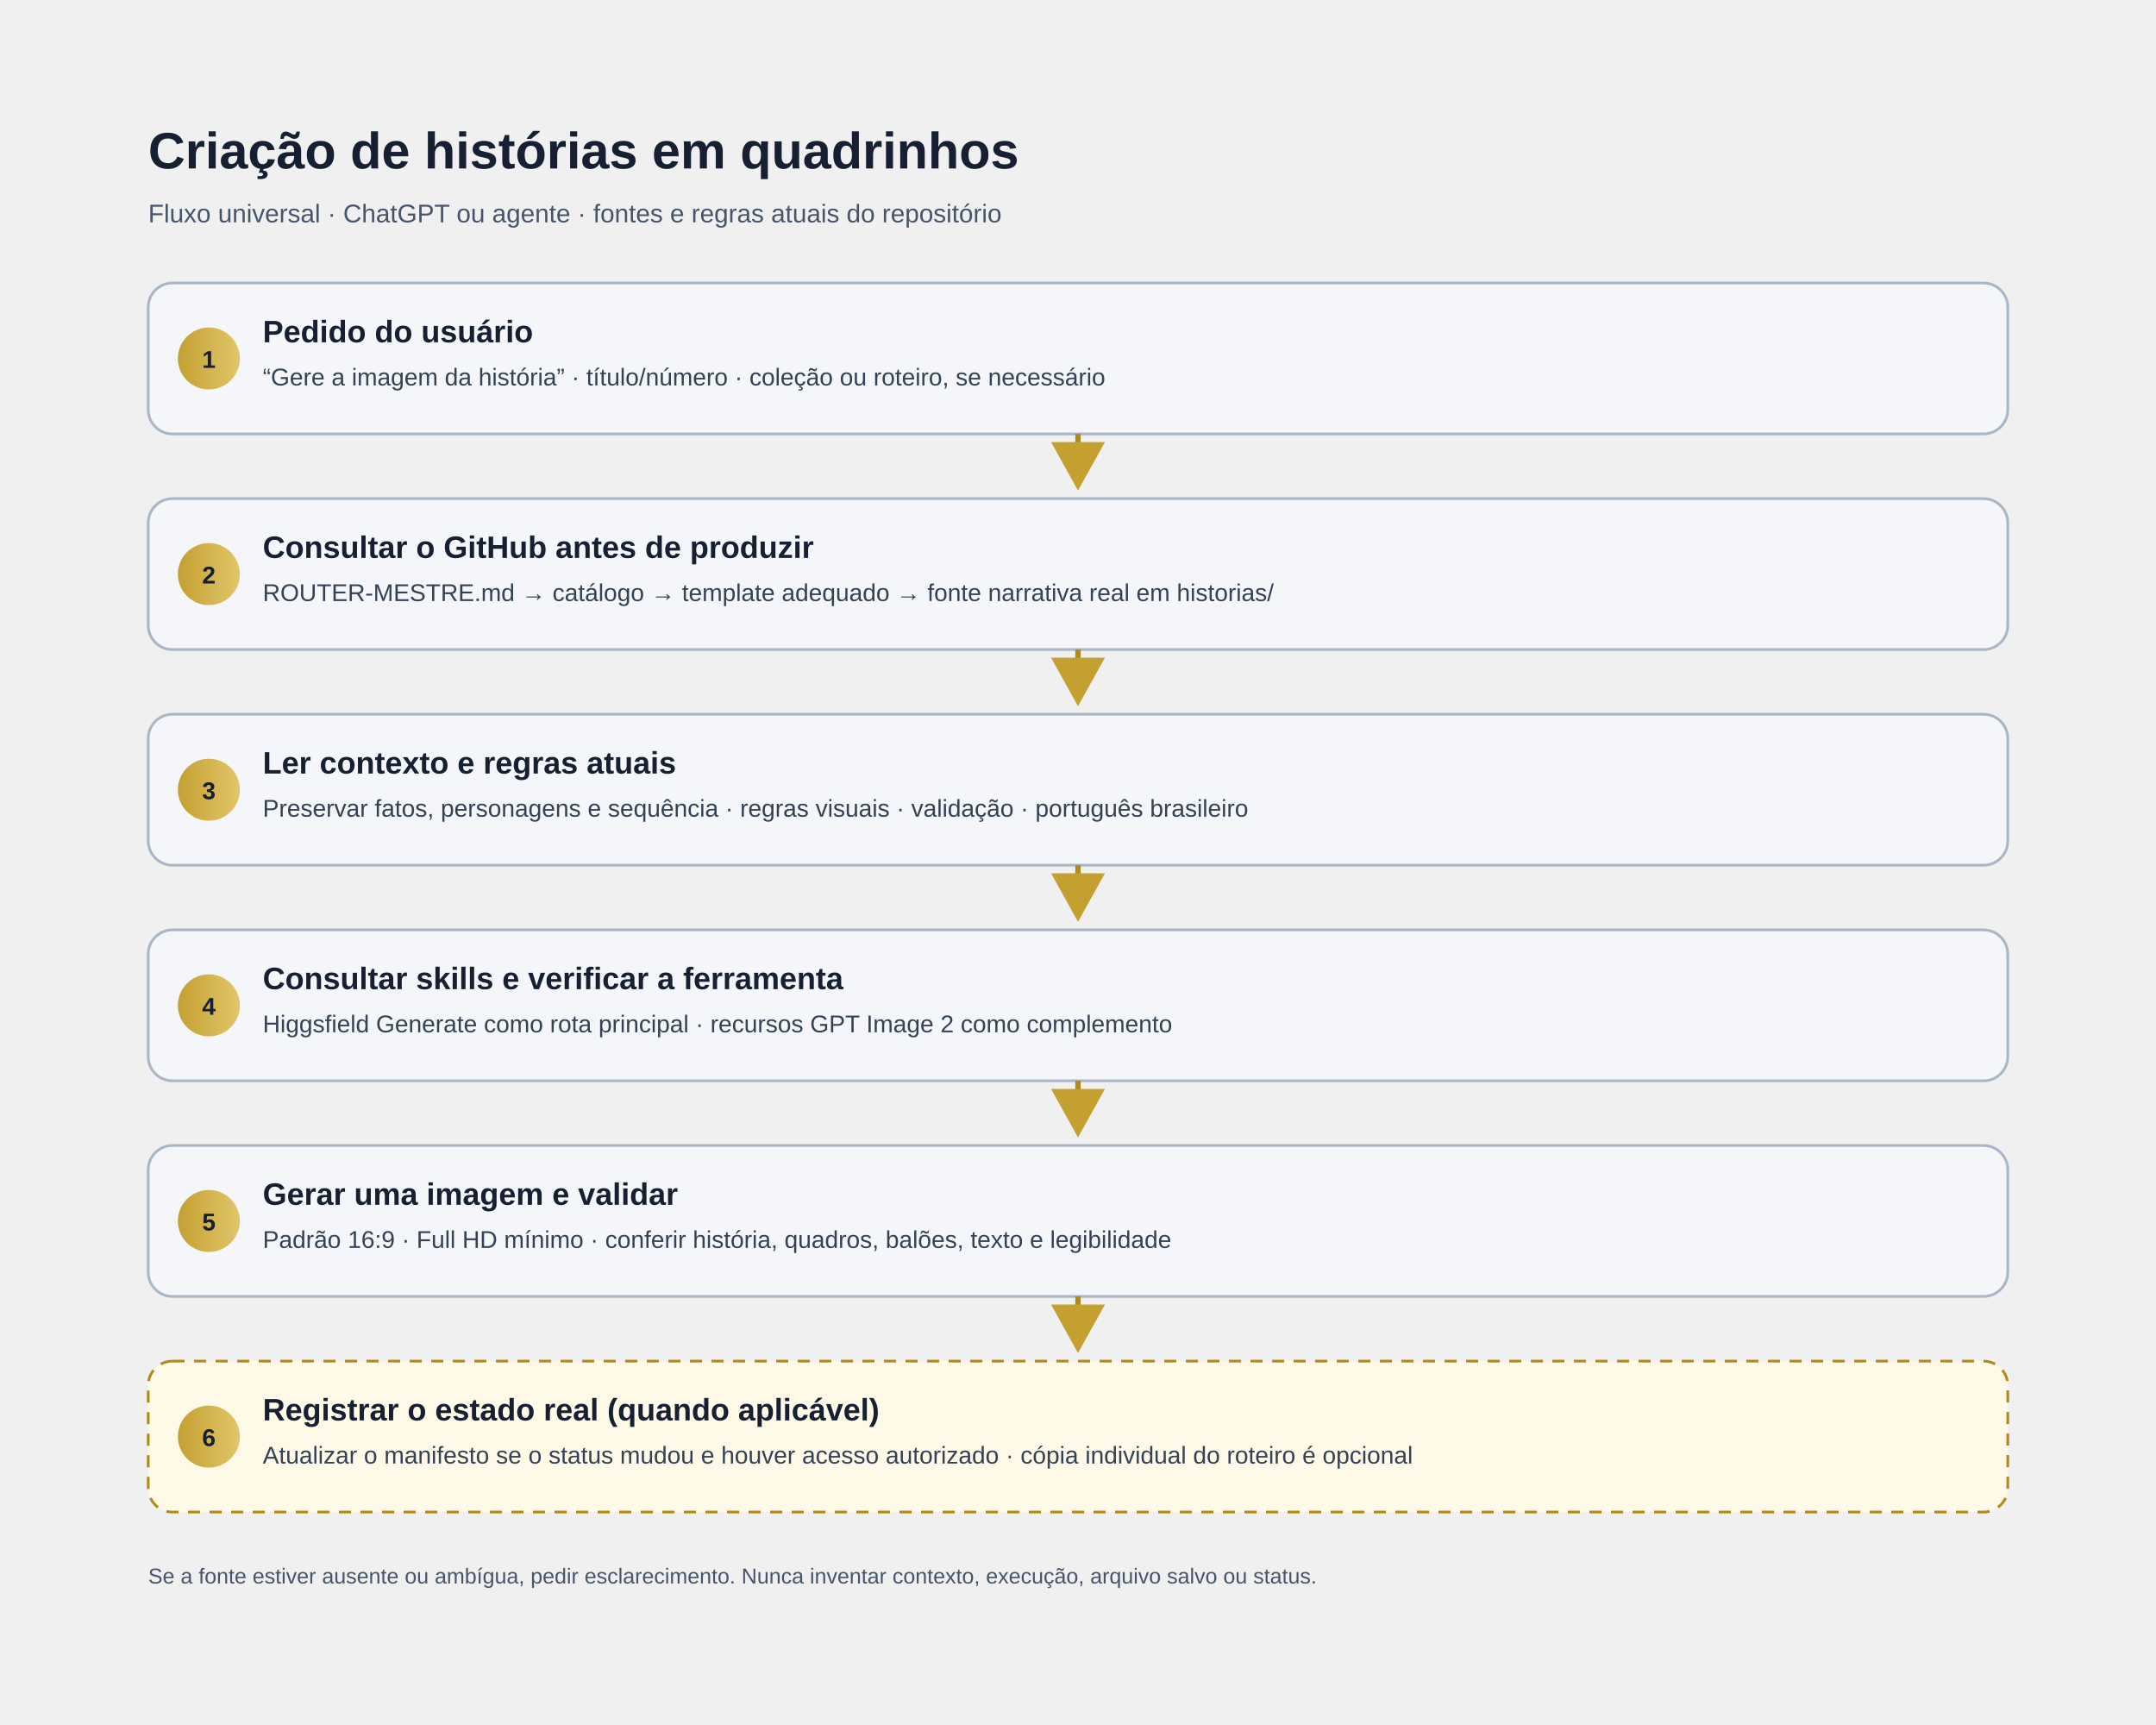
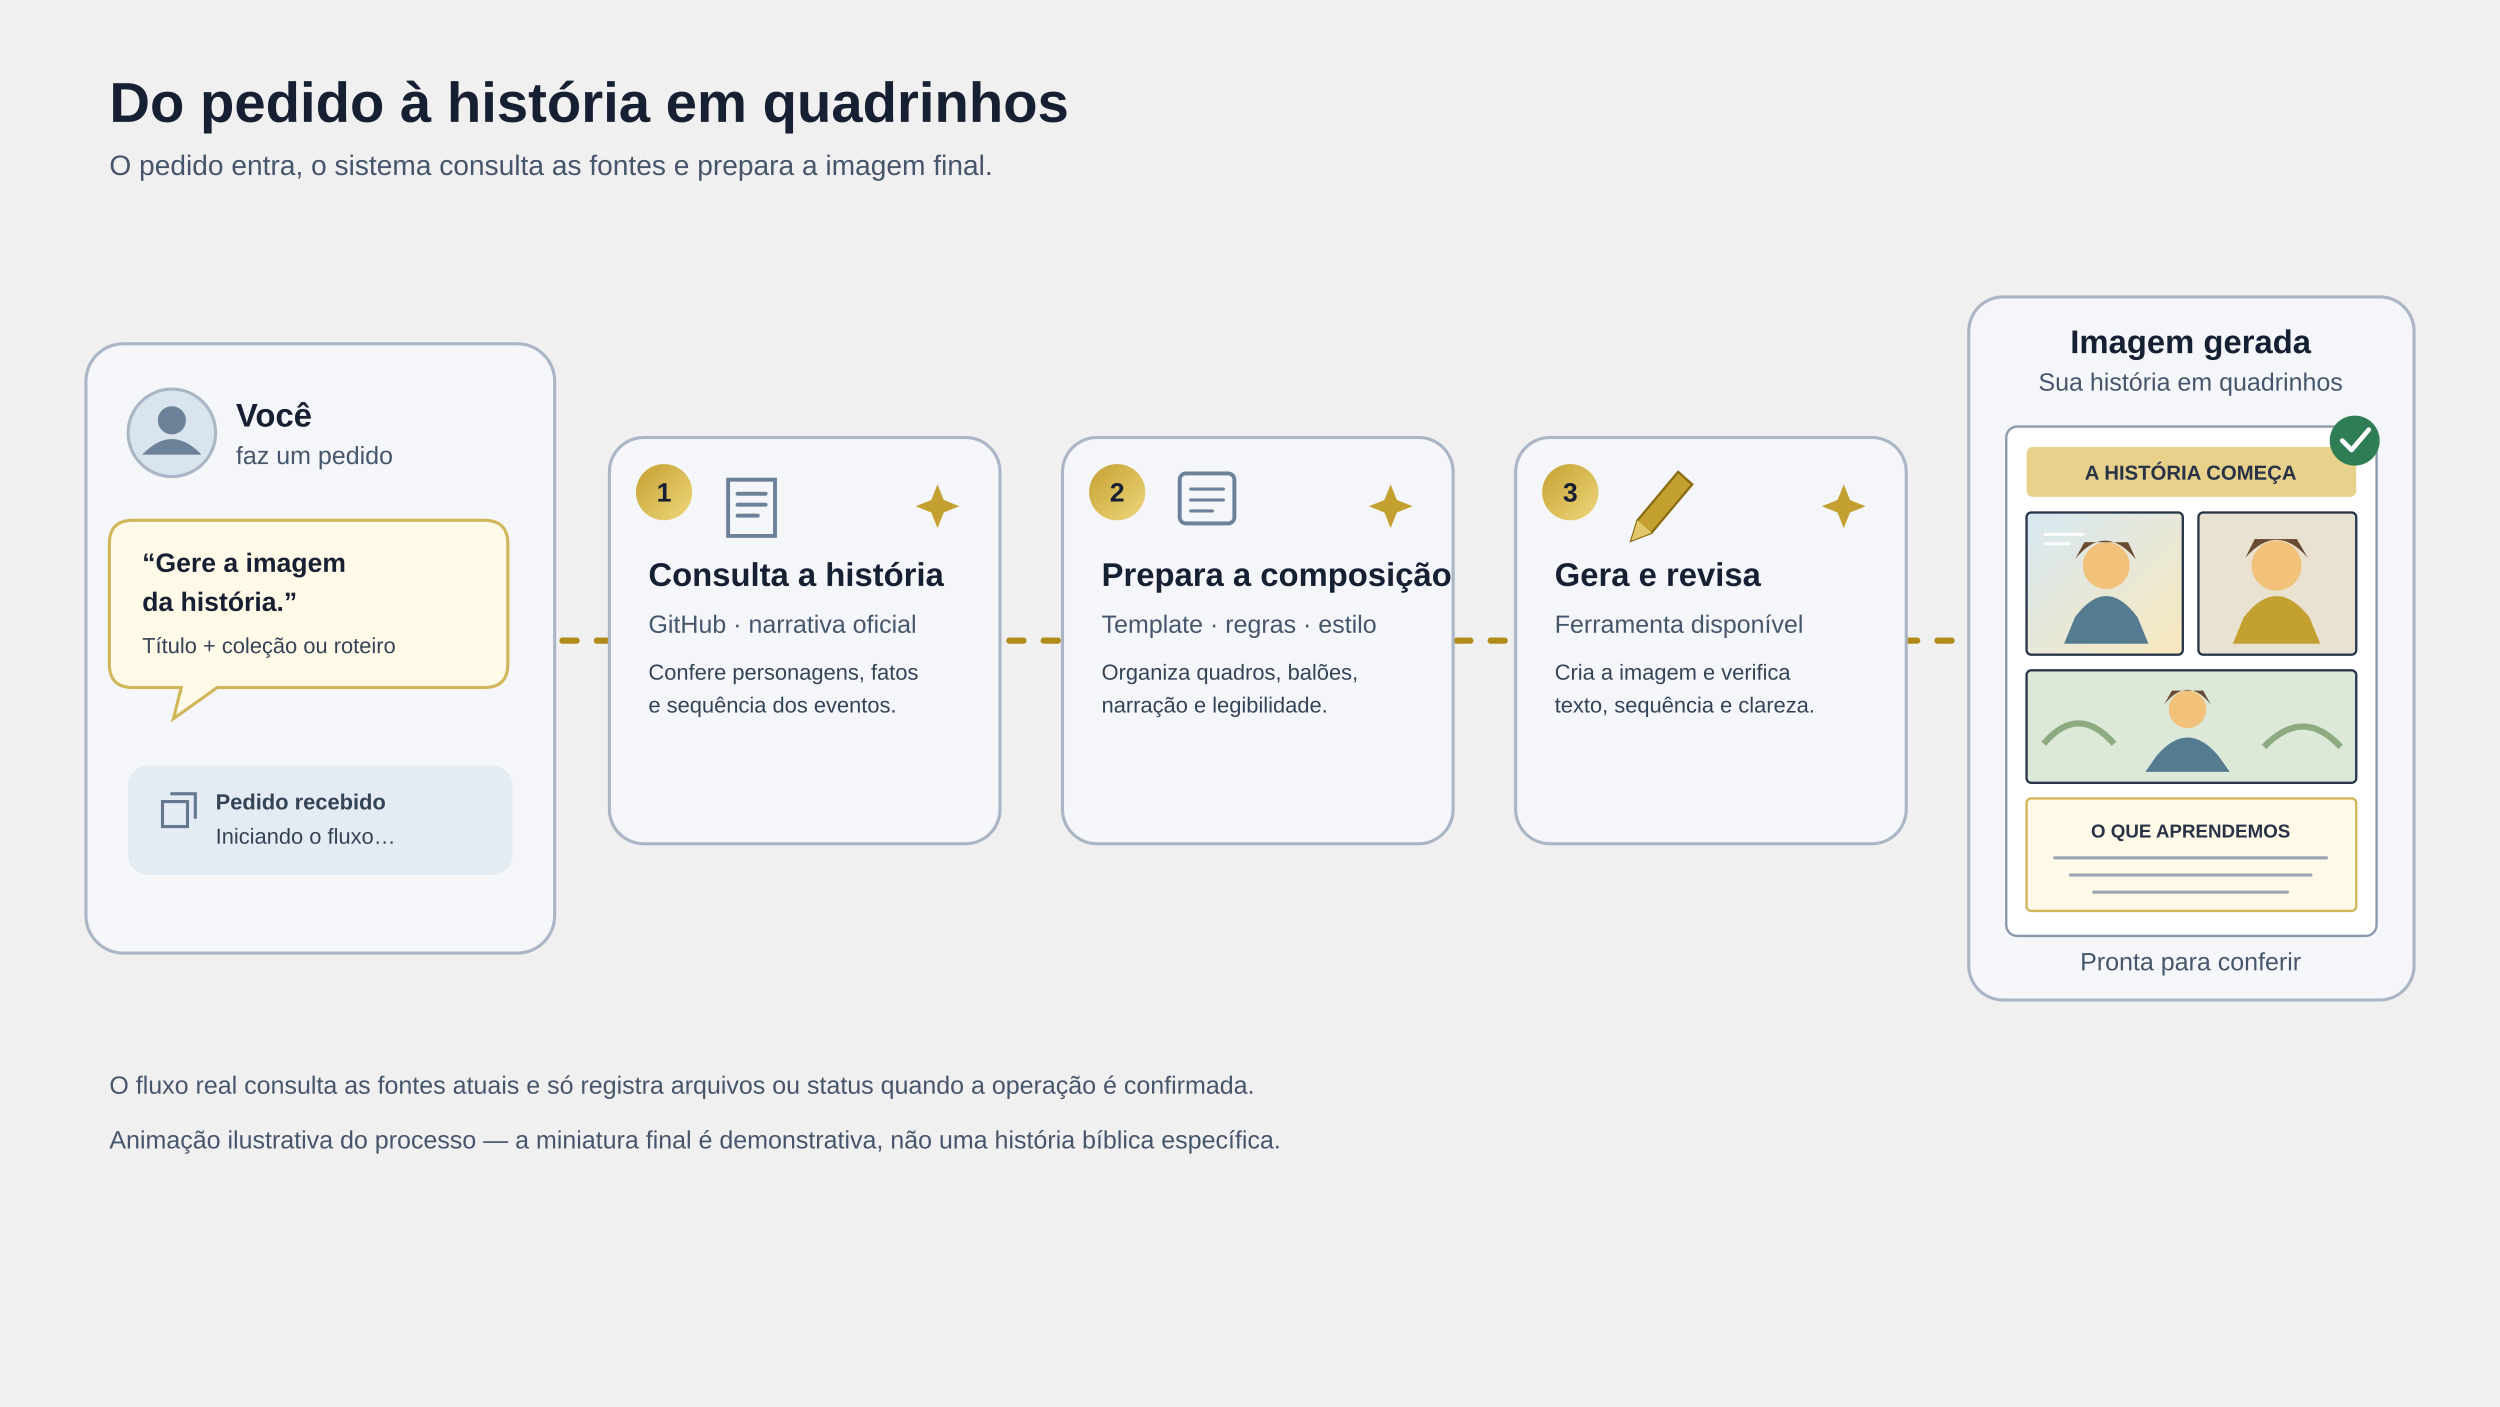
- <svg xmlns="http://www.w3.org/2000/svg" width="1600" height="1280" viewBox="0 0 1600 1280" role="img" aria-labelledby="title desc">
+ <svg xmlns="http://www.w3.org/2000/svg" width="1600" height="900" viewBox="0 0 1600 900" role="img" aria-labelledby="title desc">
  <defs>
+     <linearGradient id="gold" x1="0" y1="0" x2="1" y2="1">
+       <stop offset="0" stop-color="#C4A031" />
+       <stop offset="1" stop-color="#F0D77C" />
+     </linearGradient>
+     <linearGradient id="art" x1="0" y1="0" x2="1" y2="1">
+       <stop offset="0" stop-color="#D7E8F3" />
+       <stop offset="1" stop-color="#F8E8BD" />
+     </linearGradient>
+     <filter id="glow" x="-100%" y="-100%" width="300%" height="300%">
+       <feGaussianBlur stdDeviation="7" result="blur" />
+       <feMerge>
+         <feMergeNode in="blur" />
+         <feMergeNode in="SourceGraphic" />
+       </feMerge>
+     </filter>
    <style>
-       .stage-box { animation: appear 7.2s ease-out infinite; transform-box: fill-box; transform-origin: center; }
-       .stage-box.s1 { animation-delay: 0s; }
-       .stage-box.s2 { animation-delay: .35s; }
-       .stage-box.s3 { animation-delay: .7s; }
-       .stage-box.s4 { animation-delay: 1.05s; }
-       .stage-box.s5 { animation-delay: 1.4s; }
-       .stage-box.s6 { animation-delay: 1.75s; }
-       .flow-line { stroke-dasharray: 14 10; animation: flow 1.8s linear infinite; }
-       .step-number { animation: pulse 2.4s ease-in-out infinite; transform-box: fill-box; transform-origin: center; }
-       .step-number.n2 { animation-delay: .25s; }
-       .step-number.n3 { animation-delay: .5s; }
-       .step-number.n4 { animation-delay: .75s; }
-       .step-number.n5 { animation-delay: 1s; }
-       .step-number.n6 { animation-delay: 1.25s; }
-       @keyframes appear {
-         0% { opacity: .48; }
-         12%, 82% { opacity: 1; }
-         96%, 100% { opacity: .48; }
+       text{font-family:Arial,Helvetica,sans-serif}
+       .title{font-size:36px;font-weight:700;fill:#172033}
+       .subtitle{font-size:18px;fill:#46556B}
+       .card{fill:#F4F6F9;stroke:#AAB6C5;stroke-width:2}
+       .darktext{fill:#172033}
+       .muted{fill:#46556B;font-size:16px}
+       .label{font-size:21px;font-weight:700;fill:#172033}
+       .mini{font-size:14px;fill:#344256}
+       .connector{fill:none;stroke:#B18B18;stroke-width:4;stroke-linecap:round;stroke-dasharray:9 13;animation: dash 1.4s linear infinite}
+       .pulse{fill:#C4A031;filter:url(#glow);animation: travel 4.8s ease-in-out infinite}
+       .request{animation: arrive 6s ease-in-out infinite}
+       .process1{animation: step 6s ease-in-out infinite;animation-delay:.6s}
+       .process2{animation: step 6s ease-in-out infinite;animation-delay:1.5s}
+       .process3{animation: step 6s ease-in-out infinite;animation-delay:2.4s}
+       .result{animation: result 6s ease-in-out infinite;transform-box:fill-box;transform-origin:center}
+       .spark{transform-box:fill-box;transform-origin:center;animation:spark 1.8s ease-in-out infinite}
+       .spark.s2{animation-delay:.35s}.spark.s3{animation-delay:.7s}
+       @keyframes dash{to{stroke-dashoffset:-44}}
+       @keyframes travel{0%{transform:translate(0px,0px);opacity:0}8%{opacity:1}88%{opacity:1}100%{transform:translate(1100px,0px);opacity:0}}
+       @keyframes arrive{0%,8%{opacity:0;transform:translateX(-18px)}15%,85%{opacity:1;transform:translateX(0)}95%,100%{opacity:.65;transform:translateX(0)}}
+       @keyframes step{0%,15%{opacity:.45}22%,80%{opacity:1}92%,100%{opacity:.55}}
+       @keyframes result{0%,48%{opacity:.15;transform:scale(.94)}60%,84%{opacity:1;transform:scale(1)}96%,100%{opacity:.15;transform:scale(.94)}}
+       @keyframes spark{0%,100%{opacity:.35;transform:scale(.8)}50%{opacity:1;transform:scale(1.25)}}
+       @media(prefers-color-scheme:dark){
+         .title{fill:#fff}.subtitle,.muted{fill:#BFCBDD}.card{fill:#172B41;stroke:#526780}
+         .darktext,.label{fill:#fff}.mini{fill:#DCE5F1}.connector{stroke:#C4A031}
      }
-       @keyframes flow { to { stroke-dashoffset: -48; } }
-       @keyframes pulse { 0%, 100% { transform: scale(1); } 50% { transform: scale(1.12); } }
-       @media (prefers-reduced-motion: reduce) {
-         .stage-box, .flow-line, .step-number { animation: none !important; }
+       @media(prefers-reduced-motion:reduce){
+         .connector,.pulse,.request,.process1,.process2,.process3,.result,.spark{animation:none!important}
+         .request,.process1,.process2,.process3,.result{opacity:1!important;transform:none!important}
      }
    </style>
  </defs>
-   <defs>
-     <linearGradient id="gold" x1="0" y1="0" x2="1" y2="0">
-       <stop offset="0" stop-color="#C4A031" />
-       <stop offset="1" stop-color="#E2C66B" />
-     </linearGradient>
-     <marker id="arrow" markerWidth="12" markerHeight="12" refX="9" refY="6" orient="auto">
-       <path d="M1 1 L10 6 L1 11 Z" fill="#C4A031" />
-     </marker>
-     <style>
-       .heading{font:700 38px Arial,Helvetica,sans-serif;fill:#172033}.sub{font:400 19px Arial,Helvetica,sans-serif;fill:#46556B}
-       .num{font:700 18px Arial,sans-serif;fill:#172033}.box-title{font:700 23px Arial,sans-serif;fill:#172033}
-       .body{font:400 18px Arial,sans-serif;fill:#344256}.small{font:400 16px Arial,sans-serif;fill:#46556B}
-       .step{fill:#F4F6F9;stroke:#AAB6C5;stroke-width:2}.optional{fill:#FFF9E8;stroke:#B18B18;stroke-width:2;stroke-dasharray:9 7}
-       .line{fill:none;stroke:#B18B18;stroke-width:4;marker-end:url(#arrow)}
-       @media (prefers-color-scheme: dark) {
-         .heading{fill:#fff}.sub{fill:#BFCBDD}.num{fill:#0A1628}.box-title{fill:#fff}
-         .body{fill:#DCE5F1}.small{fill:#BFCBDD}
-         .step{fill:#1A304B;stroke:#526780}.optional{fill:#172B41;stroke:#C4A031}
-         .line{stroke:#C4A031}
-       }
-     </style>
-   </defs>
-   <text x="110" y="125" class="heading">Criação de histórias em quadrinhos</text>
-   <text x="110" y="165" class="sub">Fluxo universal · ChatGPT ou agente · fontes e regras atuais do repositório</text>
-   <rect x="110" y="210" width="1380" height="112" rx="18" class="step stage-box s1" />
-   <circle cx="155" cy="266" r="23" fill="url(#gold)" class="step-number n1" />
-   <text x="155" y="273" text-anchor="middle" class="num">1</text>
-   <text x="195" y="254" class="box-title">Pedido do usuário</text>
-   <text x="195" y="286" class="body">“Gere a imagem da história” · título/número · coleção ou roteiro, se necessário</text>
-   <path d="M800 322 V360" class="line flow-line" />
-   <rect x="110" y="370" width="1380" height="112" rx="18" class="step stage-box s2" />
-   <circle cx="155" cy="426" r="23" fill="url(#gold)" class="step-number n2" />
-   <text x="155" y="433" text-anchor="middle" class="num">2</text>
-   <text x="195" y="414" class="box-title">Consultar o GitHub antes de produzir</text>
-   <text x="195" y="446" class="body">ROUTER-MESTRE.md → catálogo → template adequado → fonte narrativa real em historias/</text>
-   <path d="M800 482 V520" class="line flow-line" />
-   <rect x="110" y="530" width="1380" height="112" rx="18" class="step stage-box s3" />
-   <circle cx="155" cy="586" r="23" fill="url(#gold)" class="step-number n3" />
-   <text x="155" y="593" text-anchor="middle" class="num">3</text>
-   <text x="195" y="574" class="box-title">Ler contexto e regras atuais</text>
-   <text x="195" y="606" class="body">Preservar fatos, personagens e sequência · regras visuais · validação · português brasileiro</text>
-   <path d="M800 642 V680" class="line flow-line" />
-   <rect x="110" y="690" width="1380" height="112" rx="18" class="step stage-box s4" />
-   <circle cx="155" cy="746" r="23" fill="url(#gold)" class="step-number n4" />
-   <text x="155" y="753" text-anchor="middle" class="num">4</text>
-   <text x="195" y="734" class="box-title">Consultar skills e verificar a ferramenta</text>
-   <text x="195" y="766" class="body">Higgsfield Generate como rota principal · recursos GPT Image 2 como complemento</text>
-   <path d="M800 802 V840" class="line flow-line" />
-   <rect x="110" y="850" width="1380" height="112" rx="18" class="step stage-box s5" />
-   <circle cx="155" cy="906" r="23" fill="url(#gold)" class="step-number n5" />
-   <text x="155" y="913" text-anchor="middle" class="num">5</text>
-   <text x="195" y="894" class="box-title">Gerar uma imagem e validar</text>
-   <text x="195" y="926" class="body">Padrão 16:9 · Full HD mínimo · conferir história, quadros, balões, texto e legibilidade</text>
-   <path d="M800 962 V1000" class="line flow-line" />
-   <rect x="110" y="1010" width="1380" height="112" rx="18" class="optional stage-box s6" />
-   <circle cx="155" cy="1066" r="23" fill="url(#gold)" class="step-number n6" />
-   <text x="155" y="1073" text-anchor="middle" class="num">6</text>
-   <text x="195" y="1054" class="box-title">Registrar o estado real (quando aplicável)</text>
-   <text x="195" y="1086" class="body">Atualizar o manifesto se o status mudou e houver acesso autorizado · cópia individual do roteiro é opcional</text>
-   <text x="110" y="1175" class="small">Se a fonte estiver ausente ou ambígua, pedir esclarecimento. Nunca inventar contexto, execução, arquivo salvo ou status.</text>
+   <text x="70" y="78" class="title">Do pedido à história em quadrinhos</text>
+   <text x="70" y="112" class="subtitle">O pedido entra, o sistema consulta as fontes e prepara a imagem final.</text>
+   <path d="M250 410 H1320" class="connector" />
+   <circle cx="250" cy="410" r="7" fill="#C4A031" />
+   <circle cx="1320" cy="410" r="7" fill="#C4A031" />
+   <circle cx="250" cy="410" r="9" class="pulse" />
+   <circle cx="250" cy="410" r="9" class="pulse" style="animation-delay:2.4s" />
+   <g class="request">
+     <rect x="55" y="220" width="300" height="390" rx="24" class="card" />
+     <circle cx="110" cy="277" r="28" fill="#D9E4EF" stroke="#AAB6C5" stroke-width="2" />
+     <circle cx="110" cy="269" r="9" fill="#6D8198" />
+     <path d="M91 291 Q110 271 129 291" fill="#6D8198" />
+     <text x="151" y="273" class="label">Você</text>
+     <text x="151" y="297" class="muted">faz um pedido</text>
+     <path d="M85 333 H310 Q325 333 325 348 V425 Q325 440 310 440 H139 L111 460 L116 440 H85 Q70 440 70 425 V348 Q70 333 85 333Z" fill="#FFF9E8" stroke="#D1B65A" stroke-width="2" />
+     <text x="91" y="366" class="darktext" font-size="17" font-weight="700">“Gere a imagem</text>
+     <text x="91" y="391" class="darktext" font-size="17" font-weight="700">da história.”</text>
+     <text x="91" y="418" class="mini">Título + coleção ou roteiro</text>
+     <rect x="82" y="490" width="246" height="70" rx="13" fill="#E5EBF2" />
+     <path d="M104 513 h16 v16 h-16z M109 508 h16 v16" fill="none" stroke="#64778E" stroke-width="2" />
+     <text x="138" y="518" class="mini" font-weight="700">Pedido recebido</text>
+     <text x="138" y="540" class="mini">Iniciando o fluxo…</text>
+   </g>
+   <g class="process1">
+     <rect x="390" y="280" width="250" height="260" rx="22" class="card" />
+     <circle cx="425" cy="315" r="18" fill="url(#gold)" />
+     <text x="425" y="321" text-anchor="middle" font-size="17" font-weight="700" fill="#172033">1</text>
+     <path d="M466 307 h30 v36 h-30z M472 316 h18 M472 323 h18 M472 330 h13" fill="none" stroke="#6D8198" stroke-width="2.5" stroke-linecap="round" />
+     <text x="415" y="375" class="label">Consulta a história</text>
+     <text x="415" y="405" class="muted">GitHub · narrativa oficial</text>
+     <text x="415" y="435" class="mini">Confere personagens, fatos</text>
+     <text x="415" y="456" class="mini">e sequência dos eventos.</text>
+     <g class="spark">
+       <path d="M600 310 l4 10 10 4 -10 4 -4 10 -4 -10 -10 -4 10 -4z" fill="#C4A031" />
+     </g>
+   </g>
+   <g class="process2">
+     <rect x="680" y="280" width="250" height="260" rx="22" class="card" />
+     <circle cx="715" cy="315" r="18" fill="url(#gold)" />
+     <text x="715" y="321" text-anchor="middle" font-size="17" font-weight="700" fill="#172033">2</text>
+     <rect x="755" y="303" width="35" height="32" rx="4" fill="none" stroke="#6D8198" stroke-width="2.5" />
+     <path d="M762 313 h21 M762 320 h21 M762 327 h14" stroke="#6D8198" stroke-width="2" stroke-linecap="round" />
+     <text x="705" y="375" class="label">Prepara a composição</text>
+     <text x="705" y="405" class="muted">Template · regras · estilo</text>
+     <text x="705" y="435" class="mini">Organiza quadros, balões,</text>
+     <text x="705" y="456" class="mini">narração e legibilidade.</text>
+     <g class="spark s2">
+       <path d="M890 310 l4 10 10 4 -10 4 -4 10 -4 -10 -10 -4 10 -4z" fill="#C4A031" />
+     </g>
+   </g>
+   <g class="process3">
+     <rect x="970" y="280" width="250" height="260" rx="22" class="card" />
+     <circle cx="1005" cy="315" r="18" fill="url(#gold)" />
+     <text x="1005" y="321" text-anchor="middle" font-size="17" font-weight="700" fill="#172033">3</text>
+     <path d="M1048 333 l26 -31 9 8 -26 31 -13 5z" fill="#C4A031" stroke="#8B6C12" stroke-width="1.5" />
+     <path d="M1048 333 l-4 13 13 -5" fill="#E2C66B" />
+     <text x="995" y="375" class="label">Gera e revisa</text>
+     <text x="995" y="405" class="muted">Ferramenta disponível</text>
+     <text x="995" y="435" class="mini">Cria a imagem e verifica</text>
+     <text x="995" y="456" class="mini">texto, sequência e clareza.</text>
+     <g class="spark s3">
+       <path d="M1180 310 l4 10 10 4 -10 4 -4 10 -4 -10 -10 -4 10 -4z" fill="#C4A031" />
+     </g>
+   </g>
+   <g class="result">
+     <rect x="1260" y="190" width="285" height="450" rx="22" class="card" />
+     <text x="1402" y="226" text-anchor="middle" class="label">Imagem gerada</text>
+     <text x="1402" y="250" text-anchor="middle" class="muted">Sua história em quadrinhos</text>
+     <rect x="1284" y="273" width="237" height="326" rx="7" fill="#FFFFFF" stroke="#8A99AA" stroke-width="1.5" />
+     <rect x="1297" y="286" width="211" height="32" rx="4" fill="#E8D18A" />
+     <text x="1402" y="307" text-anchor="middle" font-size="13" font-weight="700" fill="#273247">A HISTÓRIA COMEÇA</text>
+     <rect x="1297" y="328" width="100" height="91" rx="3" fill="url(#art)" stroke="#29364A" stroke-width="1.5" />
+     <circle cx="1348" cy="362" r="15" fill="#F2C27B" />
+     <path d="M1328 358 Q1347 334 1367 358 L1362 347 L1334 347Z" fill="#6B4A32" />
+     <path d="M1328 395 Q1348 368 1368 395 L1375 412 H1321Z" fill="#557B91" />
+     <path d="M1308 342 h26 M1308 348 h17" stroke="#FFFFFF" stroke-width="2" opacity=".85" />
+     <rect x="1407" y="328" width="101" height="91" rx="3" fill="#E9E2D0" stroke="#29364A" stroke-width="1.5" />
+     <circle cx="1457" cy="362" r="16" fill="#F2C27B" />
+     <path d="M1437 357 Q1457 334 1477 357 L1470 345 H1443Z" fill="#6B4A32" />
+     <path d="M1436 395 Q1457 368 1478 395 L1485 412 H1429Z" fill="#C4A031" />
+     <rect x="1297" y="429" width="211" height="72" rx="3" fill="#DCE8D8" stroke="#29364A" stroke-width="1.5" />
+     <circle cx="1400" cy="454" r="12" fill="#F2C27B" />
+     <path d="M1385 451 Q1400 432 1415 451 L1410 442 H1390Z" fill="#6B4A32" />
+     <path d="M1380 484 Q1400 460 1420 484 L1427 494 H1373Z" fill="#557B91" />
+     <path d="M1308 476 Q1330 450 1353 476 M1449 478 Q1474 452 1498 478" fill="none" stroke="#8EAA80" stroke-width="4" />
+     <rect x="1297" y="511" width="211" height="72" rx="3" fill="#FFF9E8" stroke="#D1B65A" stroke-width="1.5" />
+     <text x="1402" y="536" text-anchor="middle" font-size="12" font-weight="700" fill="#273247">O QUE APRENDEMOS</text>
+     <path d="M1315 549 h174 M1325 560 h154 M1340 571 h124" stroke="#9AA5B1" stroke-width="2" stroke-linecap="round" />
+     <circle cx="1507" cy="282" r="16" fill="#2E7D55" />
+     <path d="M1499 282 l6 6 11 -13" fill="none" stroke="#FFFFFF" stroke-width="3" stroke-linecap="round" stroke-linejoin="round" />
+     <text x="1402" y="621" text-anchor="middle" class="muted">Pronta para conferir</text>
+   </g>
+   <text x="70" y="700" class="muted">O fluxo real consulta as fontes atuais e só registra arquivos ou status quando a operação é confirmada.</text>
+   <text x="70" y="735" class="muted">Animação ilustrativa do processo — a miniatura final é demonstrativa, não uma história bíblica específica.</text>
</svg>
